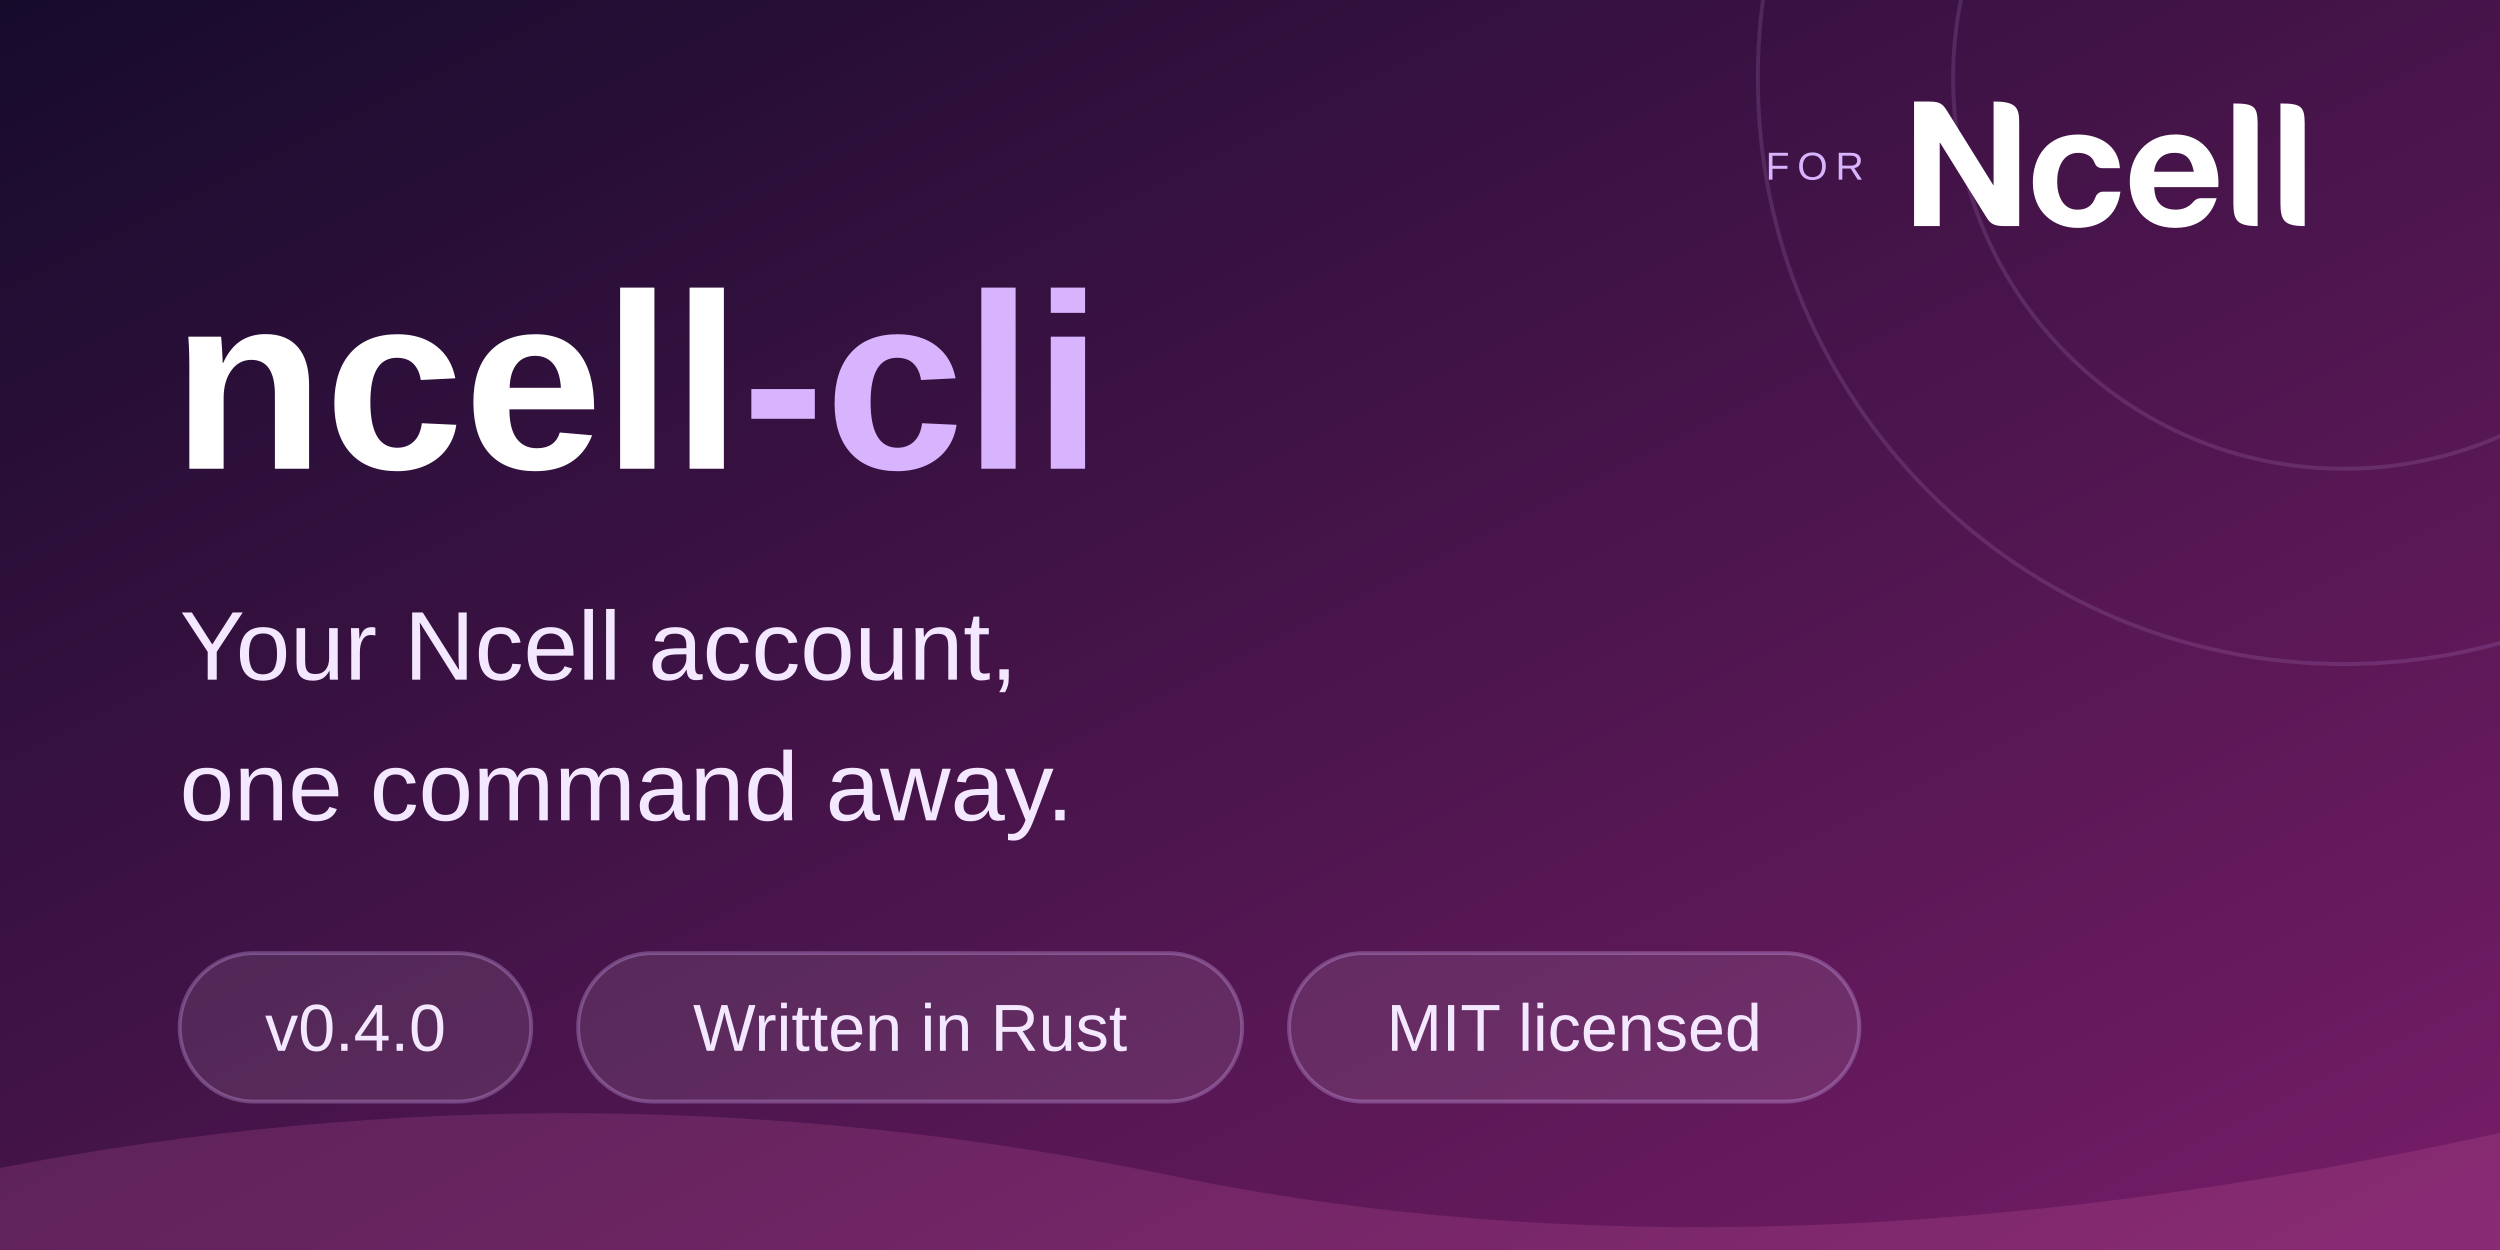
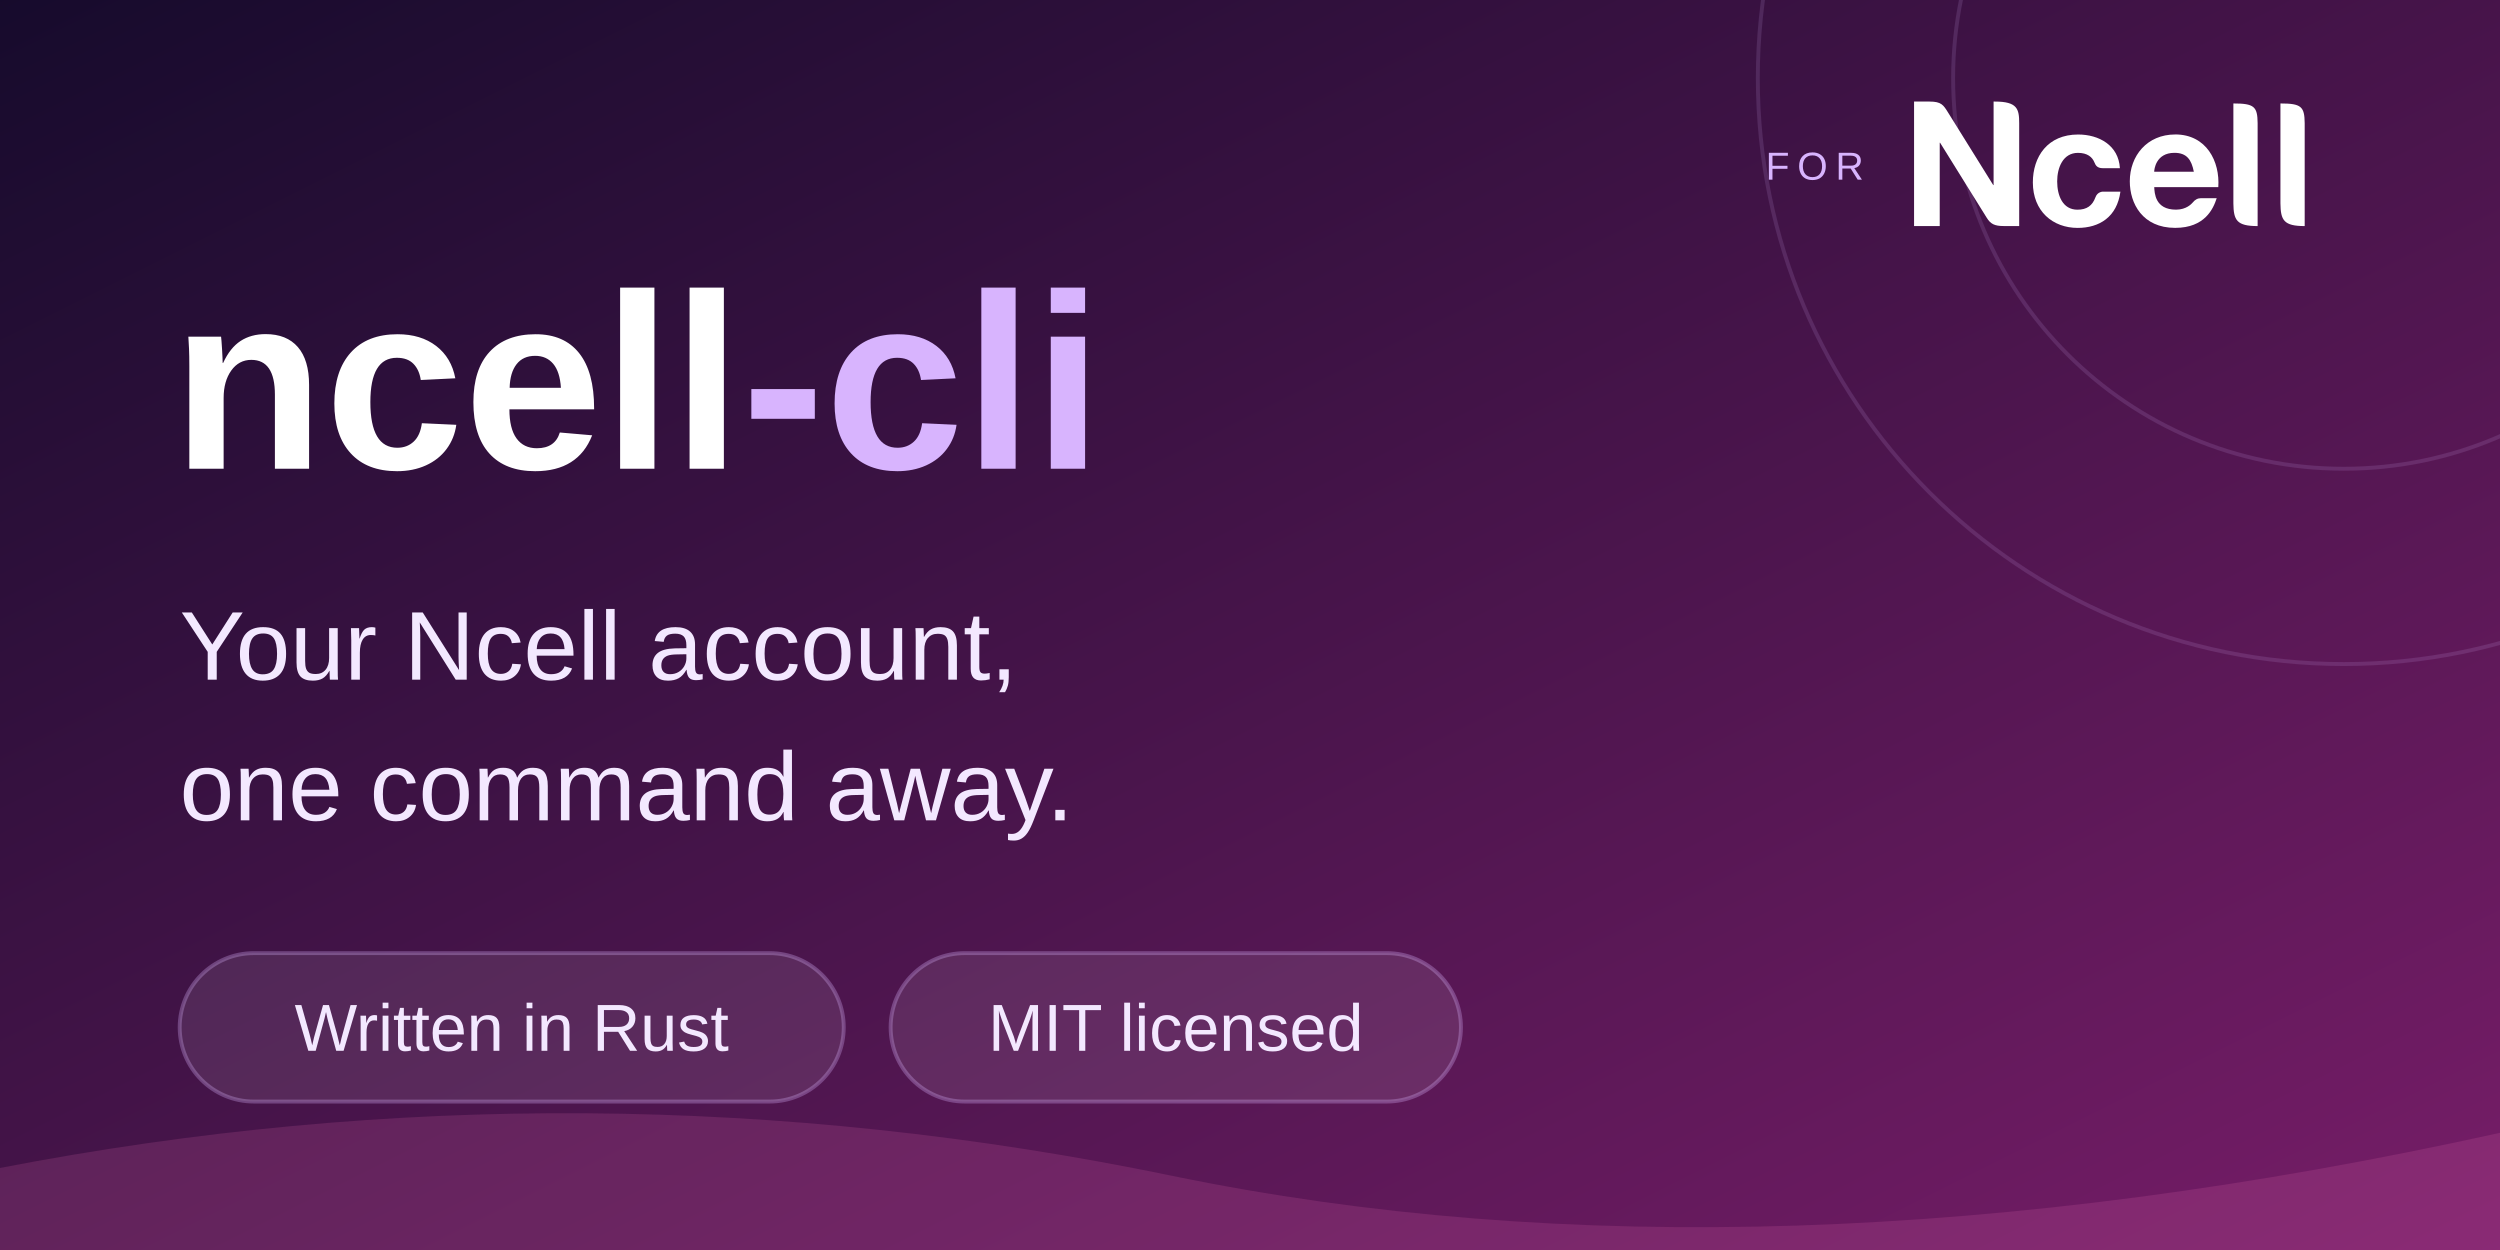
- <svg xmlns="http://www.w3.org/2000/svg" width="640" height="320" viewBox="0 0 640 320" role="img" aria-label="ncell-cli. v0.4.0. Written in Rust. MIT licensed.">
+ <svg xmlns="http://www.w3.org/2000/svg" width="640" height="320" viewBox="0 0 640 320" role="img" aria-label="ncell-cli. Written in Rust. MIT licensed.">
  <defs>
    <linearGradient id="bg" x2="1" y2="1">
      <stop stop-color="#160b2c" />
      <stop offset="1" stop-color="#771d68" />
    </linearGradient>
  </defs>
  <rect width="640" height="320" fill="url(#bg)" />
  <g fill="none" stroke="#d8b4fe" opacity=".14">
    <circle cx="600" cy="20" r="100" />
    <circle cx="600" cy="20" r="150" />
  </g>
  <text x="44" y="120" font-family="Segoe UI,Arial,sans-serif" font-size="64" font-weight="700" fill="white">ncell<tspan fill="#d8b4fe">-cli</tspan>
  </text>
  <text x="46" y="174" font-family="Segoe UI,Arial,sans-serif" font-size="25" fill="#f3e8ff">Your Ncell account,</text>
  <text x="46" y="210" font-family="Segoe UI,Arial,sans-serif" font-size="25" fill="#f3e8ff">one command away.</text>
  <g transform="translate(46 244)" font-family="Segoe UI,Arial,sans-serif" font-size="17" text-anchor="middle" fill="#f3e8ff">
-     <rect x="0" width="90" height="38" rx="19" fill="#fff" fill-opacity=".09" stroke="#d8b4fe" stroke-opacity=".3" />
-     <text x="45" y="25">v0.4.0</text>
-     <rect x="102" width="170" height="38" rx="19" fill="#fff" fill-opacity=".09" stroke="#d8b4fe" stroke-opacity=".3" />
-     <text x="187" y="25">Written in Rust</text>
-     <rect x="284" width="146" height="38" rx="19" fill="#fff" fill-opacity=".09" stroke="#d8b4fe" stroke-opacity=".3" />
-     <text x="357" y="25">MIT licensed</text>
+     <rect x="0" width="170" height="38" rx="19" fill="#fff" fill-opacity=".09" stroke="#d8b4fe" stroke-opacity=".3" />
+     <text x="85" y="25">Written in Rust</text>
+     <rect x="182" width="146" height="38" rx="19" fill="#fff" fill-opacity=".09" stroke="#d8b4fe" stroke-opacity=".3" />
+     <text x="255" y="25">MIT licensed</text>
  </g>
  <text x="452" y="46" fill="#d8b4fe" font-family="Segoe UI,Arial,sans-serif" font-size="10" letter-spacing="2">FOR</text>
  <g transform="translate(490 26) scale(0.8832362)">
    <path fill="#fff" d="M75.68,9.54c-8.14,0-13.15,6.18-13.15,13.58,0,6.4,3.67,13.49,13.15,13.49,8.6,0,11.05-5.52,12.04-8.61h-4.49c-1.03,0-1.78.41-2.48,1.28-.3.34-1.8,2.05-4.82,2.05-6.12,0-6.21-4.85-6.32-6.52h18.57c.52-7.45-3.42-15.28-12.49-15.28ZM69.6,20.34c0-.52.41-5.48,5.87-5.48,3.62,0,4.94,2.05,5.62,5.48h-11.49Z" />
    <path fill="#fff" d="M92.55.55v28.96c.06,4.88.95,6.58,7.03,6.58V6.26c-.05-4.81-.98-5.71-7.03-5.71Z" />
    <path fill="#fff" d="M106.19.55v28.96c.06,4.88.95,6.58,7.03,6.58V6.26c-.05-4.81-.98-5.71-7.03-5.71Z" />
    <path fill="#fff" d="M54.79,26.11s-1.61-.06-2.22,1.64c-.88,2.42-2.49,3.59-5.22,3.59-4.25,0-5.87-4.05-5.87-8.21,0-3.95,1.67-8.26,6.03-8.26,2.72,0,4.16,1.22,4.78,2.8.34.86.84,1.64,2.4,1.64h4.97c-.38-6.65-6.09-9.76-12.1-9.76-8.86,0-13.13,6.42-13.13,13.89,0,8.36,5.8,13.18,12.98,13.18,6.28,0,11.41-3.15,12.4-10.5h-5Z" />
    <path fill="#fff" d="M30.48,36.08h-4.49c-2.66,0-3.82-.61-4.91-2.37-1.02-1.63-13.54-21.78-13.54-21.78h-.1v24.16H0V0h4.5C7.91,0,8.51,1.01,9.84,3.15c1.33,2.14,13.11,21.06,13.11,21.06h.1V0h.38c6.54,0,7.04,2.17,7.04,6.28v29.8Z" />
  </g>
  <path d="M0 299Q150 270 300 301T640 290V320H0Z" fill="#f472b6" opacity=".16" />
</svg>
